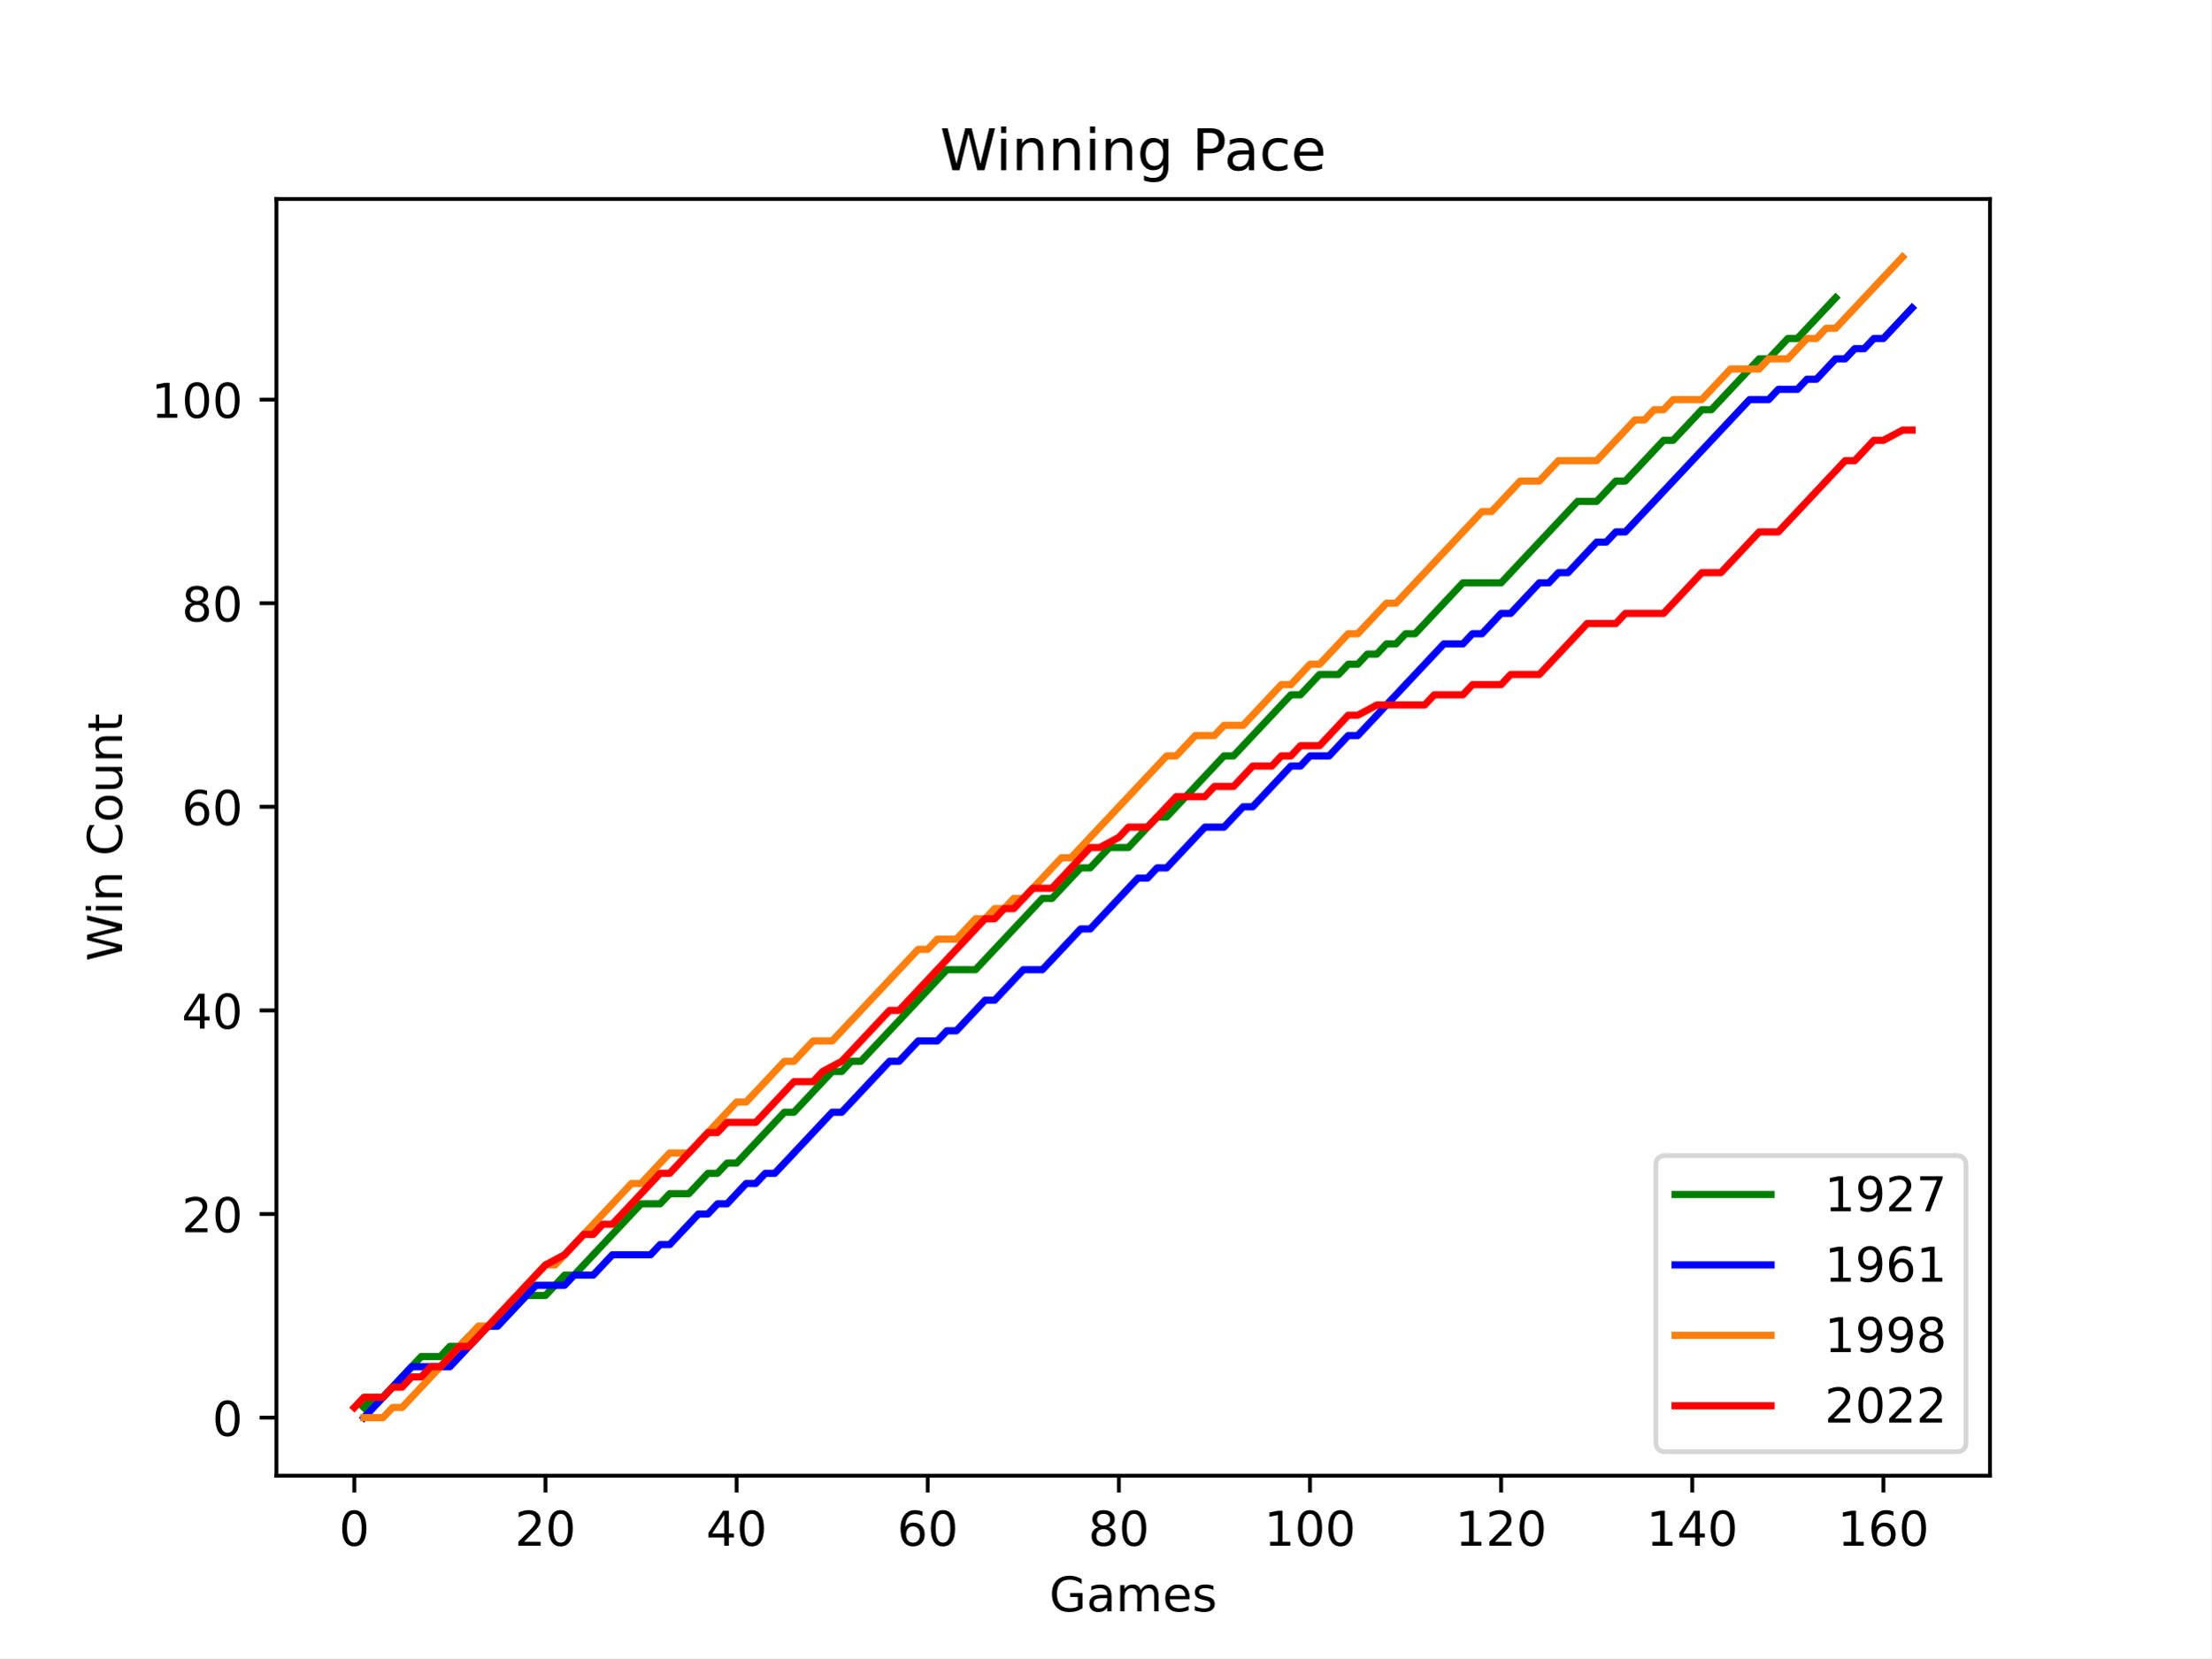
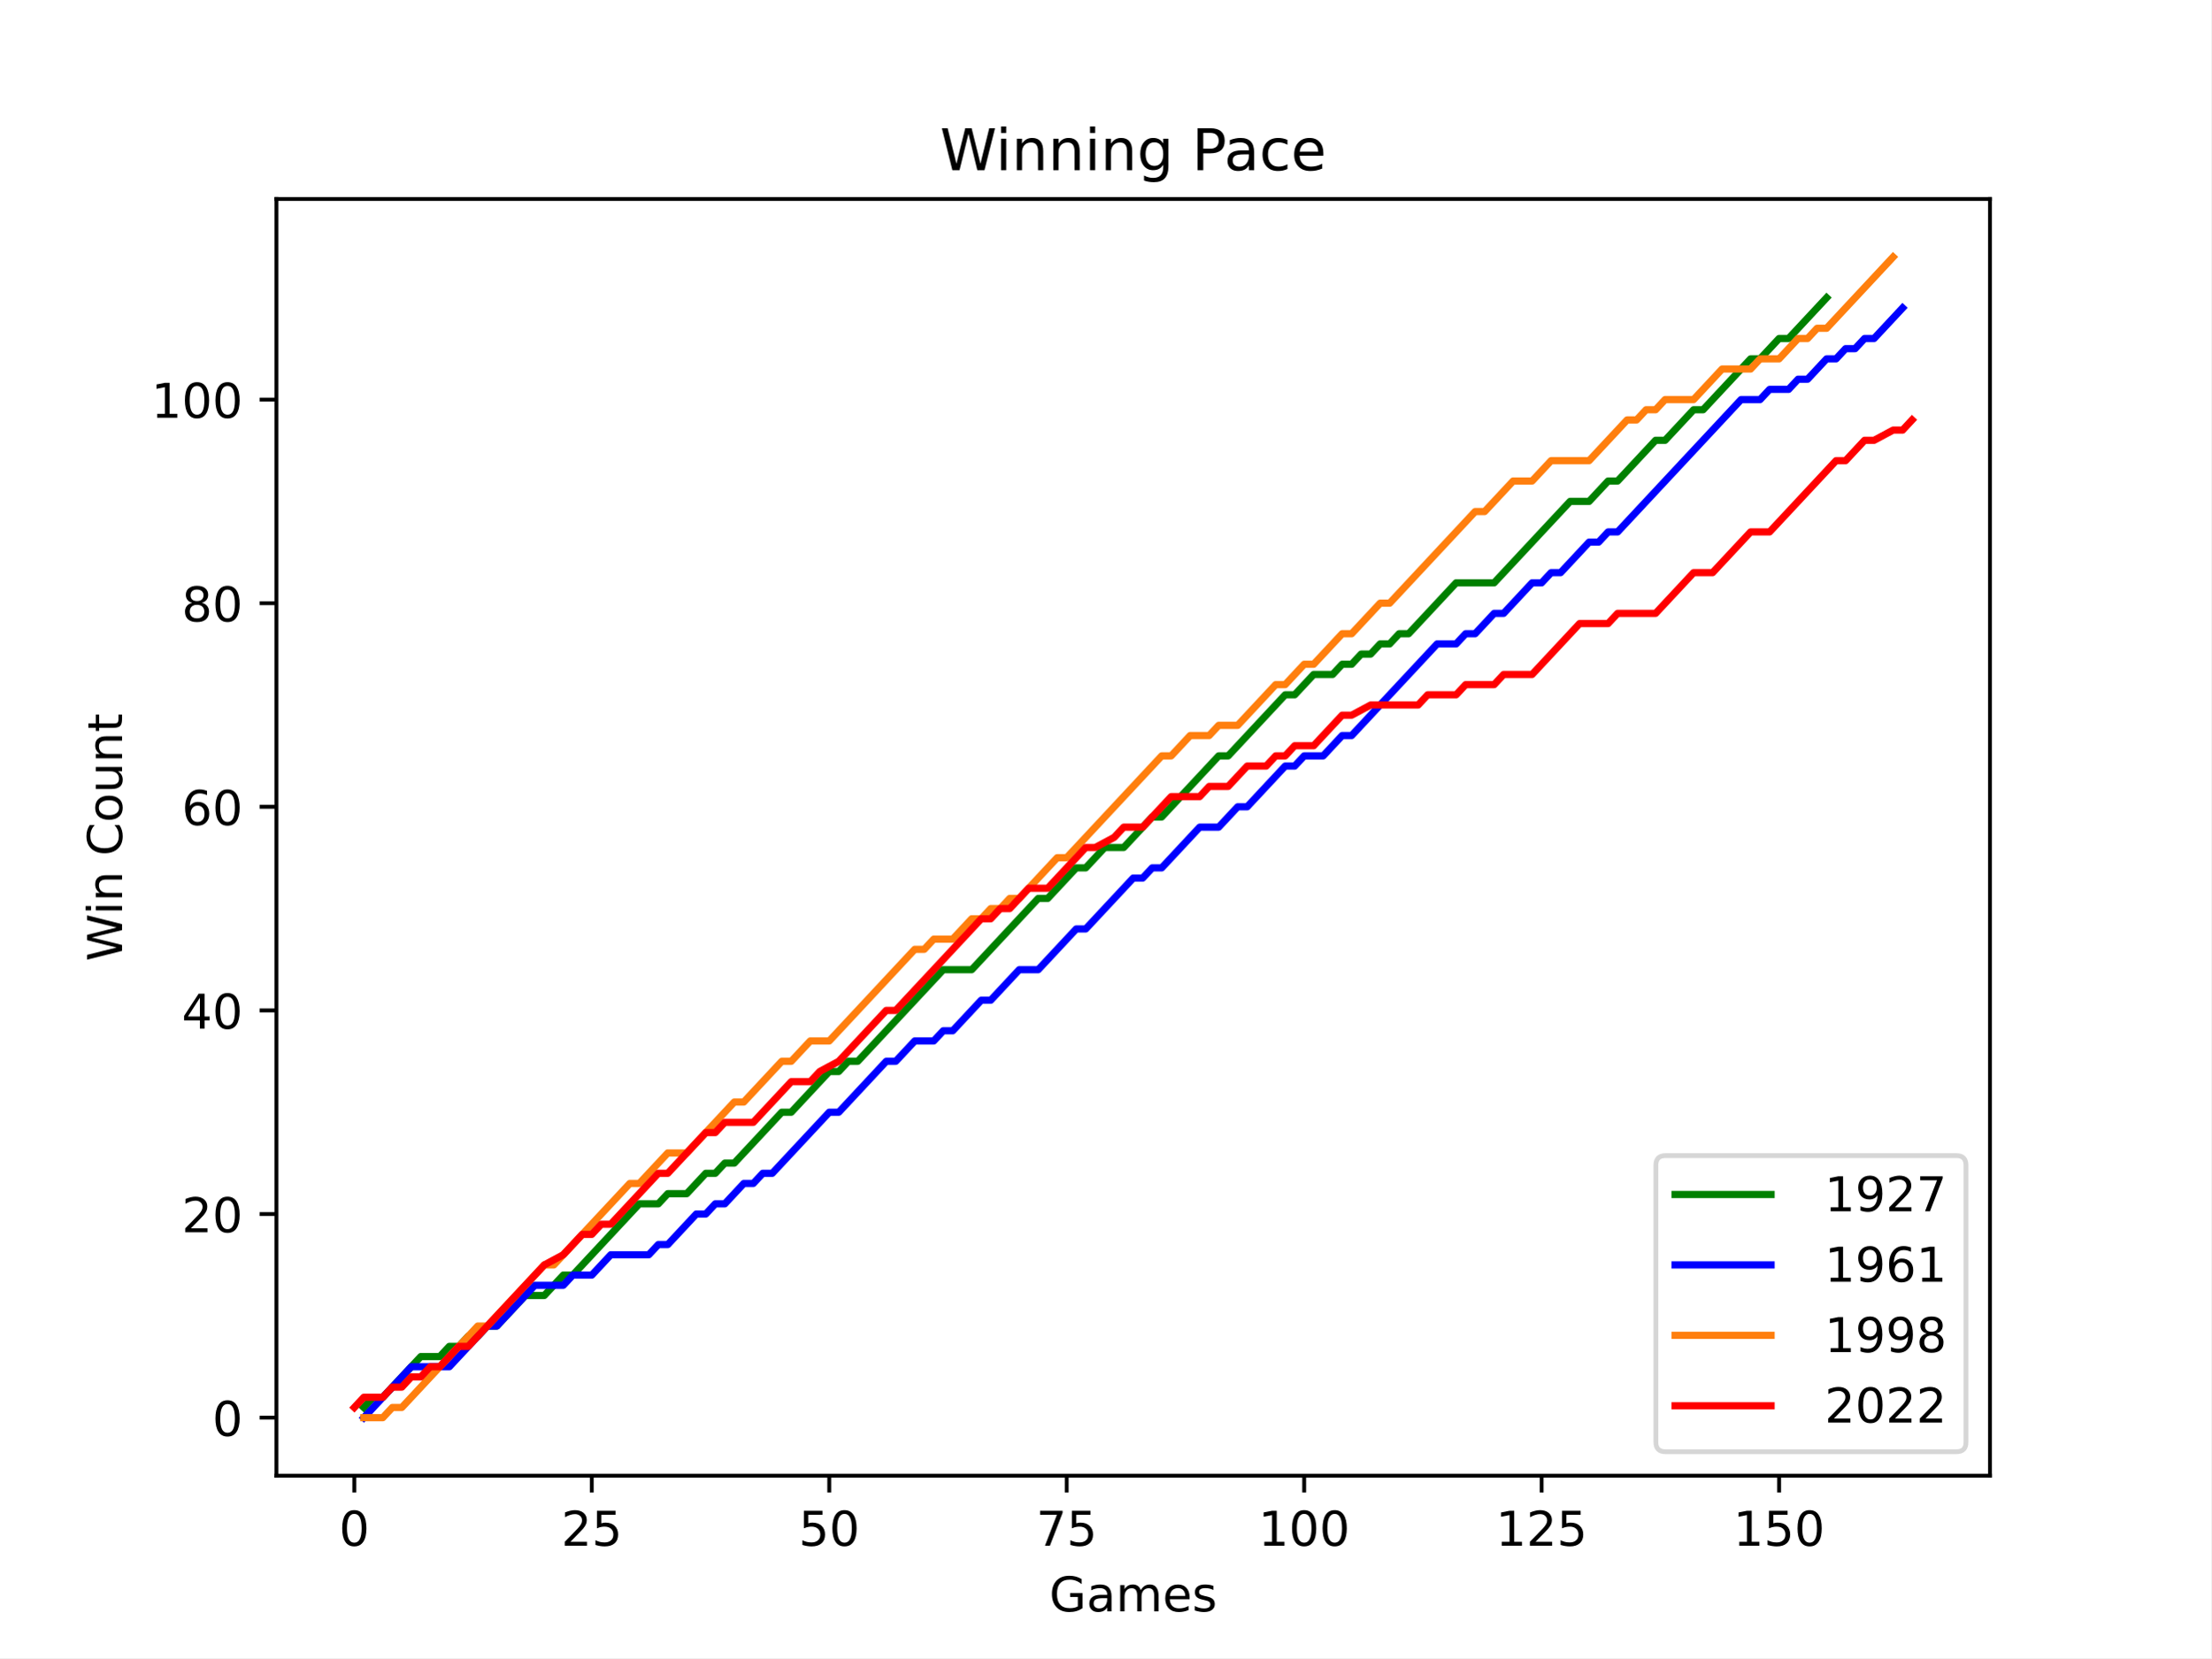
<svg xmlns="http://www.w3.org/2000/svg" xmlns:xlink="http://www.w3.org/1999/xlink" width="460.8pt" height="345.6pt" viewBox="0 0 460.8 345.6" version="1.1">
  <defs>
    <style type="text/css">*{stroke-linejoin: round; stroke-linecap: butt}</style>
  </defs>
  <g id="figure_1">
    <g id="patch_1">
      <path d="M 0 345.6  L 460.8 345.6  L 460.8 0  L 0 0  z " style="fill: #ffffff" />
    </g>
    <g id="axes_1">
      <g id="patch_2">
        <path d="M 57.6 307.584  L 414.72 307.584  L 414.72 41.472  L 57.6 41.472  z " style="fill: #ffffff" />
      </g>
      <g id="matplotlib.axis_1">
        <g id="xtick_1">
          <g id="line2d_1">
            <defs>
-               <path id="m180fb317bf" d="M 0 0  L 0 3.5  " style="stroke: #000000; stroke-width: 0.8" />
-             </defs>
-             <g>
-               <use xlink:href="#m180fb317bf" x="73.833" y="307.584" style="stroke: #000000; stroke-width: 0.8" />
+               <path id="m0779dd16ef" d="M 0 0  L 0 3.5  " style="stroke: #000000; stroke-width: 0.8" />
+             </defs>
+             <g>
+               <use xlink:href="#m0779dd16ef" x="73.833" y="307.584" style="stroke: #000000; stroke-width: 0.8" />
            </g>
          </g>
          <g id="text_1">
            <g transform="translate(70.65148 322.1824) scale(0.1 -0.1)">
              <defs>
                <path id="DejaVuSans-30" d="M 2034 4250  Q 1547 4250 1301 3770  Q 1056 3291 1056 2328  Q 1056 1369 1301 889  Q 1547 409 2034 409  Q 2525 409 2770 889  Q 3016 1369 3016 2328  Q 3016 3291 2770 3770  Q 2525 4250 2034 4250  z M 2034 4750  Q 2819 4750 3233 4129  Q 3647 3509 3647 2328  Q 3647 1150 3233 529  Q 2819 -91 2034 -91  Q 1250 -91 836 529  Q 422 1150 422 2328  Q 422 3509 836 4129  Q 1250 4750 2034 4750  z " transform="scale(0.015625)" />
              </defs>
              <use xlink:href="#DejaVuSans-30" />
            </g>
          </g>
        </g>
        <g id="xtick_2">
          <g id="line2d_2">
            <g>
-               <use xlink:href="#m180fb317bf" x="113.668" y="307.584" style="stroke: #000000; stroke-width: 0.8" />
+               <use xlink:href="#m0779dd16ef" x="123.323" y="307.584" style="stroke: #000000; stroke-width: 0.8" />
            </g>
          </g>
          <g id="text_2">
-             <g transform="translate(107.3051 322.1824) scale(0.1 -0.1)">
+             <g transform="translate(116.9602 322.1824) scale(0.1 -0.1)">
              <defs>
                <path id="DejaVuSans-32" d="M 1228 531  L 3431 531  L 3431 0  L 469 0  L 469 531  Q 828 903 1448 1529  Q 2069 2156 2228 2338  Q 2531 2678 2651 2914  Q 2772 3150 2772 3378  Q 2772 3750 2511 3984  Q 2250 4219 1831 4219  Q 1534 4219 1204 4116  Q 875 4013 500 3803  L 500 4441  Q 881 4594 1212 4672  Q 1544 4750 1819 4750  Q 2544 4750 2975 4387  Q 3406 4025 3406 3419  Q 3406 3131 3298 2873  Q 3191 2616 2906 2266  Q 2828 2175 2409 1742  Q 1991 1309 1228 531  z " transform="scale(0.015625)" />
+                 <path id="DejaVuSans-35" d="M 691 4666  L 3169 4666  L 3169 4134  L 1269 4134  L 1269 2991  Q 1406 3038 1543 3061  Q 1681 3084 1819 3084  Q 2600 3084 3056 2656  Q 3513 2228 3513 1497  Q 3513 744 3044 326  Q 2575 -91 1722 -91  Q 1428 -91 1123 -41  Q 819 9 494 109  L 494 744  Q 775 591 1075 516  Q 1375 441 1709 441  Q 2250 441 2565 725  Q 2881 1009 2881 1497  Q 2881 1984 2565 2268  Q 2250 2553 1709 2553  Q 1456 2553 1204 2497  Q 953 2441 691 2322  L 691 4666  z " transform="scale(0.015625)" />
              </defs>
              <use xlink:href="#DejaVuSans-32" />
-               <use xlink:href="#DejaVuSans-30" x="63.623" />
+               <use xlink:href="#DejaVuSans-35" x="63.623" />
            </g>
          </g>
        </g>
        <g id="xtick_3">
          <g id="line2d_3">
            <g>
-               <use xlink:href="#m180fb317bf" x="153.503" y="307.584" style="stroke: #000000; stroke-width: 0.8" />
+               <use xlink:href="#m0779dd16ef" x="172.813" y="307.584" style="stroke: #000000; stroke-width: 0.8" />
            </g>
          </g>
          <g id="text_3">
-             <g transform="translate(147.1401 322.1824) scale(0.1 -0.1)">
-               <defs>
-                 <path id="DejaVuSans-34" d="M 2419 4116  L 825 1625  L 2419 1625  L 2419 4116  z M 2253 4666  L 3047 4666  L 3047 1625  L 3713 1625  L 3713 1100  L 3047 1100  L 3047 0  L 2419 0  L 2419 1100  L 313 1100  L 313 1709  L 2253 4666  z " transform="scale(0.015625)" />
-               </defs>
-               <use xlink:href="#DejaVuSans-34" />
+             <g transform="translate(166.4503 322.1824) scale(0.1 -0.1)">
+               <use xlink:href="#DejaVuSans-35" />
              <use xlink:href="#DejaVuSans-30" x="63.623" />
            </g>
          </g>
        </g>
        <g id="xtick_4">
          <g id="line2d_4">
            <g>
-               <use xlink:href="#m180fb317bf" x="193.337" y="307.584" style="stroke: #000000; stroke-width: 0.8" />
+               <use xlink:href="#m0779dd16ef" x="222.303" y="307.584" style="stroke: #000000; stroke-width: 0.8" />
            </g>
          </g>
          <g id="text_4">
-             <g transform="translate(186.975 322.1824) scale(0.1 -0.1)">
-               <defs>
-                 <path id="DejaVuSans-36" d="M 2113 2584  Q 1688 2584 1439 2293  Q 1191 2003 1191 1497  Q 1191 994 1439 701  Q 1688 409 2113 409  Q 2538 409 2786 701  Q 3034 994 3034 1497  Q 3034 2003 2786 2293  Q 2538 2584 2113 2584  z M 3366 4563  L 3366 3988  Q 3128 4100 2886 4159  Q 2644 4219 2406 4219  Q 1781 4219 1451 3797  Q 1122 3375 1075 2522  Q 1259 2794 1537 2939  Q 1816 3084 2150 3084  Q 2853 3084 3261 2657  Q 3669 2231 3669 1497  Q 3669 778 3244 343  Q 2819 -91 2113 -91  Q 1303 -91 875 529  Q 447 1150 447 2328  Q 447 3434 972 4092  Q 1497 4750 2381 4750  Q 2619 4750 2861 4703  Q 3103 4656 3366 4563  z " transform="scale(0.015625)" />
-               </defs>
-               <use xlink:href="#DejaVuSans-36" />
-               <use xlink:href="#DejaVuSans-30" x="63.623" />
+             <g transform="translate(215.9403 322.1824) scale(0.1 -0.1)">
+               <defs>
+                 <path id="DejaVuSans-37" d="M 525 4666  L 3525 4666  L 3525 4397  L 1831 0  L 1172 0  L 2766 4134  L 525 4134  L 525 4666  z " transform="scale(0.015625)" />
+               </defs>
+               <use xlink:href="#DejaVuSans-37" />
+               <use xlink:href="#DejaVuSans-35" x="63.623" />
            </g>
          </g>
        </g>
        <g id="xtick_5">
          <g id="line2d_5">
            <g>
-               <use xlink:href="#m180fb317bf" x="233.172" y="307.584" style="stroke: #000000; stroke-width: 0.8" />
+               <use xlink:href="#m0779dd16ef" x="271.793" y="307.584" style="stroke: #000000; stroke-width: 0.8" />
            </g>
          </g>
          <g id="text_5">
-             <g transform="translate(226.8099 322.1824) scale(0.1 -0.1)">
-               <defs>
-                 <path id="DejaVuSans-38" d="M 2034 2216  Q 1584 2216 1326 1975  Q 1069 1734 1069 1313  Q 1069 891 1326 650  Q 1584 409 2034 409  Q 2484 409 2743 651  Q 3003 894 3003 1313  Q 3003 1734 2745 1975  Q 2488 2216 2034 2216  z M 1403 2484  Q 997 2584 770 2862  Q 544 3141 544 3541  Q 544 4100 942 4425  Q 1341 4750 2034 4750  Q 2731 4750 3128 4425  Q 3525 4100 3525 3541  Q 3525 3141 3298 2862  Q 3072 2584 2669 2484  Q 3125 2378 3379 2068  Q 3634 1759 3634 1313  Q 3634 634 3220 271  Q 2806 -91 2034 -91  Q 1263 -91 848 271  Q 434 634 434 1313  Q 434 1759 690 2068  Q 947 2378 1403 2484  z M 1172 3481  Q 1172 3119 1398 2916  Q 1625 2713 2034 2713  Q 2441 2713 2670 2916  Q 2900 3119 2900 3481  Q 2900 3844 2670 4047  Q 2441 4250 2034 4250  Q 1625 4250 1398 4047  Q 1172 3844 1172 3481  z " transform="scale(0.015625)" />
-               </defs>
-               <use xlink:href="#DejaVuSans-38" />
-               <use xlink:href="#DejaVuSans-30" x="63.623" />
+             <g transform="translate(262.2491 322.1824) scale(0.1 -0.1)">
+               <defs>
+                 <path id="DejaVuSans-31" d="M 794 531  L 1825 531  L 1825 4091  L 703 3866  L 703 4441  L 1819 4666  L 2450 4666  L 2450 531  L 3481 531  L 3481 0  L 794 0  L 794 531  z " transform="scale(0.015625)" />
+               </defs>
+               <use xlink:href="#DejaVuSans-31" />
+               <use xlink:href="#DejaVuSans-30" x="63.623" />
+               <use xlink:href="#DejaVuSans-30" x="127.246" />
            </g>
          </g>
        </g>
        <g id="xtick_6">
          <g id="line2d_6">
            <g>
-               <use xlink:href="#m180fb317bf" x="273.007" y="307.584" style="stroke: #000000; stroke-width: 0.8" />
+               <use xlink:href="#m0779dd16ef" x="321.283" y="307.584" style="stroke: #000000; stroke-width: 0.8" />
            </g>
          </g>
          <g id="text_6">
-             <g transform="translate(263.4635 322.1824) scale(0.1 -0.1)">
-               <defs>
-                 <path id="DejaVuSans-31" d="M 794 531  L 1825 531  L 1825 4091  L 703 3866  L 703 4441  L 1819 4666  L 2450 4666  L 2450 531  L 3481 531  L 3481 0  L 794 0  L 794 531  z " transform="scale(0.015625)" />
-               </defs>
+             <g transform="translate(311.7391 322.1824) scale(0.1 -0.1)">
              <use xlink:href="#DejaVuSans-31" />
-               <use xlink:href="#DejaVuSans-30" x="63.623" />
-               <use xlink:href="#DejaVuSans-30" x="127.246" />
+               <use xlink:href="#DejaVuSans-32" x="63.623" />
+               <use xlink:href="#DejaVuSans-35" x="127.246" />
            </g>
          </g>
        </g>
        <g id="xtick_7">
          <g id="line2d_7">
            <g>
-               <use xlink:href="#m180fb317bf" x="312.842" y="307.584" style="stroke: #000000; stroke-width: 0.8" />
+               <use xlink:href="#m0779dd16ef" x="370.773" y="307.584" style="stroke: #000000; stroke-width: 0.8" />
            </g>
          </g>
          <g id="text_7">
-             <g transform="translate(303.2985 322.1824) scale(0.1 -0.1)">
+             <g transform="translate(361.2291 322.1824) scale(0.1 -0.1)">
              <use xlink:href="#DejaVuSans-31" />
-               <use xlink:href="#DejaVuSans-32" x="63.623" />
+               <use xlink:href="#DejaVuSans-35" x="63.623" />
              <use xlink:href="#DejaVuSans-30" x="127.246" />
            </g>
          </g>
        </g>
-         <g id="xtick_8">
-           <g id="line2d_8">
-             <g>
-               <use xlink:href="#m180fb317bf" x="352.677" y="307.584" style="stroke: #000000; stroke-width: 0.8" />
-             </g>
-           </g>
-           <g id="text_8">
-             <g transform="translate(343.1334 322.1824) scale(0.1 -0.1)">
-               <use xlink:href="#DejaVuSans-31" />
-               <use xlink:href="#DejaVuSans-34" x="63.623" />
-               <use xlink:href="#DejaVuSans-30" x="127.246" />
-             </g>
-           </g>
-         </g>
-         <g id="xtick_9">
-           <g id="line2d_9">
-             <g>
-               <use xlink:href="#m180fb317bf" x="392.512" y="307.584" style="stroke: #000000; stroke-width: 0.8" />
-             </g>
-           </g>
-           <g id="text_9">
-             <g transform="translate(382.9683 322.1824) scale(0.1 -0.1)">
-               <use xlink:href="#DejaVuSans-31" />
-               <use xlink:href="#DejaVuSans-36" x="63.623" />
-               <use xlink:href="#DejaVuSans-30" x="127.246" />
-             </g>
-           </g>
-         </g>
-         <g id="text_10">
+         <g id="text_8">
          <g transform="translate(218.6702 335.8606) scale(0.1 -0.1)">
            <defs>
              <path id="DejaVuSans-47" d="M 3809 666  L 3809 1919  L 2778 1919  L 2778 2438  L 4434 2438  L 4434 434  Q 4069 175 3628 42  Q 3188 -91 2688 -91  Q 1594 -91 976 548  Q 359 1188 359 2328  Q 359 3472 976 4111  Q 1594 4750 2688 4750  Q 3144 4750 3555 4637  Q 3966 4525 4313 4306  L 4313 3634  Q 3963 3931 3569 4081  Q 3175 4231 2741 4231  Q 1884 4231 1454 3753  Q 1025 3275 1025 2328  Q 1025 1384 1454 906  Q 1884 428 2741 428  Q 3075 428 3337 486  Q 3600 544 3809 666  z " transform="scale(0.015625)" />
              <path id="DejaVuSans-61" d="M 2194 1759  Q 1497 1759 1228 1600  Q 959 1441 959 1056  Q 959 750 1161 570  Q 1363 391 1709 391  Q 2188 391 2477 730  Q 2766 1069 2766 1631  L 2766 1759  L 2194 1759  z M 3341 1997  L 3341 0  L 2766 0  L 2766 531  Q 2569 213 2275 61  Q 1981 -91 1556 -91  Q 1019 -91 701 211  Q 384 513 384 1019  Q 384 1609 779 1909  Q 1175 2209 1959 2209  L 2766 2209  L 2766 2266  Q 2766 2663 2505 2880  Q 2244 3097 1772 3097  Q 1472 3097 1187 3025  Q 903 2953 641 2809  L 641 3341  Q 956 3463 1253 3523  Q 1550 3584 1831 3584  Q 2591 3584 2966 3190  Q 3341 2797 3341 1997  z " transform="scale(0.015625)" />
              <path id="DejaVuSans-6d" d="M 3328 2828  Q 3544 3216 3844 3400  Q 4144 3584 4550 3584  Q 5097 3584 5394 3201  Q 5691 2819 5691 2113  L 5691 0  L 5113 0  L 5113 2094  Q 5113 2597 4934 2840  Q 4756 3084 4391 3084  Q 3944 3084 3684 2787  Q 3425 2491 3425 1978  L 3425 0  L 2847 0  L 2847 2094  Q 2847 2600 2669 2842  Q 2491 3084 2119 3084  Q 1678 3084 1418 2786  Q 1159 2488 1159 1978  L 1159 0  L 581 0  L 581 3500  L 1159 3500  L 1159 2956  Q 1356 3278 1631 3431  Q 1906 3584 2284 3584  Q 2666 3584 2933 3390  Q 3200 3197 3328 2828  z " transform="scale(0.015625)" />
              <path id="DejaVuSans-65" d="M 3597 1894  L 3597 1613  L 953 1613  Q 991 1019 1311 708  Q 1631 397 2203 397  Q 2534 397 2845 478  Q 3156 559 3463 722  L 3463 178  Q 3153 47 2828 -22  Q 2503 -91 2169 -91  Q 1331 -91 842 396  Q 353 884 353 1716  Q 353 2575 817 3079  Q 1281 3584 2069 3584  Q 2775 3584 3186 3129  Q 3597 2675 3597 1894  z M 3022 2063  Q 3016 2534 2758 2815  Q 2500 3097 2075 3097  Q 1594 3097 1305 2825  Q 1016 2553 972 2059  L 3022 2063  z " transform="scale(0.015625)" />
              <path id="DejaVuSans-73" d="M 2834 3397  L 2834 2853  Q 2591 2978 2328 3040  Q 2066 3103 1784 3103  Q 1356 3103 1142 2972  Q 928 2841 928 2578  Q 928 2378 1081 2264  Q 1234 2150 1697 2047  L 1894 2003  Q 2506 1872 2764 1633  Q 3022 1394 3022 966  Q 3022 478 2636 193  Q 2250 -91 1575 -91  Q 1294 -91 989 -36  Q 684 19 347 128  L 347 722  Q 666 556 975 473  Q 1284 391 1588 391  Q 1994 391 2212 530  Q 2431 669 2431 922  Q 2431 1156 2273 1281  Q 2116 1406 1581 1522  L 1381 1569  Q 847 1681 609 1914  Q 372 2147 372 2553  Q 372 3047 722 3315  Q 1072 3584 1716 3584  Q 2034 3584 2315 3537  Q 2597 3491 2834 3397  z " transform="scale(0.015625)" />
            </defs>
            <use xlink:href="#DejaVuSans-47" />
            <use xlink:href="#DejaVuSans-61" x="77.49" />
            <use xlink:href="#DejaVuSans-6d" x="138.77" />
            <use xlink:href="#DejaVuSans-65" x="236.182" />
            <use xlink:href="#DejaVuSans-73" x="297.705" />
          </g>
        </g>
      </g>
      <g id="matplotlib.axis_2">
        <g id="ytick_1">
-           <g id="line2d_10">
-             <defs>
-               <path id="md5428d5f3b" d="M 0 0  L -3.5 0  " style="stroke: #000000; stroke-width: 0.8" />
-             </defs>
-             <g>
-               <use xlink:href="#md5428d5f3b" x="57.6" y="295.488" style="stroke: #000000; stroke-width: 0.8" />
-             </g>
-           </g>
-           <g id="text_11">
+           <g id="line2d_8">
+             <defs>
+               <path id="md609ccc7e4" d="M 0 0  L -3.5 0  " style="stroke: #000000; stroke-width: 0.8" />
+             </defs>
+             <g>
+               <use xlink:href="#md609ccc7e4" x="57.6" y="295.488" style="stroke: #000000; stroke-width: 0.8" />
+             </g>
+           </g>
+           <g id="text_9">
            <g transform="translate(44.2375 299.2872) scale(0.1 -0.1)">
              <use xlink:href="#DejaVuSans-30" />
            </g>
          </g>
        </g>
        <g id="ytick_2">
-           <g id="line2d_11">
-             <g>
-               <use xlink:href="#md5428d5f3b" x="57.6" y="253.046" style="stroke: #000000; stroke-width: 0.8" />
-             </g>
-           </g>
-           <g id="text_12">
+           <g id="line2d_9">
+             <g>
+               <use xlink:href="#md609ccc7e4" x="57.6" y="253.046" style="stroke: #000000; stroke-width: 0.8" />
+             </g>
+           </g>
+           <g id="text_10">
            <g transform="translate(37.875 256.8451) scale(0.1 -0.1)">
              <use xlink:href="#DejaVuSans-32" />
              <use xlink:href="#DejaVuSans-30" x="63.623" />
            </g>
          </g>
        </g>
        <g id="ytick_3">
+           <g id="line2d_10">
+             <g>
+               <use xlink:href="#md609ccc7e4" x="57.6" y="210.604" style="stroke: #000000; stroke-width: 0.8" />
+             </g>
+           </g>
+           <g id="text_11">
+             <g transform="translate(37.875 214.403) scale(0.1 -0.1)">
+               <defs>
+                 <path id="DejaVuSans-34" d="M 2419 4116  L 825 1625  L 2419 1625  L 2419 4116  z M 2253 4666  L 3047 4666  L 3047 1625  L 3713 1625  L 3713 1100  L 3047 1100  L 3047 0  L 2419 0  L 2419 1100  L 313 1100  L 313 1709  L 2253 4666  z " transform="scale(0.015625)" />
+               </defs>
+               <use xlink:href="#DejaVuSans-34" />
+               <use xlink:href="#DejaVuSans-30" x="63.623" />
+             </g>
+           </g>
+         </g>
+         <g id="ytick_4">
+           <g id="line2d_11">
+             <g>
+               <use xlink:href="#md609ccc7e4" x="57.6" y="168.162" style="stroke: #000000; stroke-width: 0.8" />
+             </g>
+           </g>
+           <g id="text_12">
+             <g transform="translate(37.875 171.9609) scale(0.1 -0.1)">
+               <defs>
+                 <path id="DejaVuSans-36" d="M 2113 2584  Q 1688 2584 1439 2293  Q 1191 2003 1191 1497  Q 1191 994 1439 701  Q 1688 409 2113 409  Q 2538 409 2786 701  Q 3034 994 3034 1497  Q 3034 2003 2786 2293  Q 2538 2584 2113 2584  z M 3366 4563  L 3366 3988  Q 3128 4100 2886 4159  Q 2644 4219 2406 4219  Q 1781 4219 1451 3797  Q 1122 3375 1075 2522  Q 1259 2794 1537 2939  Q 1816 3084 2150 3084  Q 2853 3084 3261 2657  Q 3669 2231 3669 1497  Q 3669 778 3244 343  Q 2819 -91 2113 -91  Q 1303 -91 875 529  Q 447 1150 447 2328  Q 447 3434 972 4092  Q 1497 4750 2381 4750  Q 2619 4750 2861 4703  Q 3103 4656 3366 4563  z " transform="scale(0.015625)" />
+               </defs>
+               <use xlink:href="#DejaVuSans-36" />
+               <use xlink:href="#DejaVuSans-30" x="63.623" />
+             </g>
+           </g>
+         </g>
+         <g id="ytick_5">
          <g id="line2d_12">
            <g>
-               <use xlink:href="#md5428d5f3b" x="57.6" y="210.604" style="stroke: #000000; stroke-width: 0.8" />
+               <use xlink:href="#md609ccc7e4" x="57.6" y="125.72" style="stroke: #000000; stroke-width: 0.8" />
            </g>
          </g>
          <g id="text_13">
-             <g transform="translate(37.875 214.403) scale(0.1 -0.1)">
-               <use xlink:href="#DejaVuSans-34" />
-               <use xlink:href="#DejaVuSans-30" x="63.623" />
-             </g>
-           </g>
-         </g>
-         <g id="ytick_4">
+             <g transform="translate(37.875 129.5188) scale(0.1 -0.1)">
+               <defs>
+                 <path id="DejaVuSans-38" d="M 2034 2216  Q 1584 2216 1326 1975  Q 1069 1734 1069 1313  Q 1069 891 1326 650  Q 1584 409 2034 409  Q 2484 409 2743 651  Q 3003 894 3003 1313  Q 3003 1734 2745 1975  Q 2488 2216 2034 2216  z M 1403 2484  Q 997 2584 770 2862  Q 544 3141 544 3541  Q 544 4100 942 4425  Q 1341 4750 2034 4750  Q 2731 4750 3128 4425  Q 3525 4100 3525 3541  Q 3525 3141 3298 2862  Q 3072 2584 2669 2484  Q 3125 2378 3379 2068  Q 3634 1759 3634 1313  Q 3634 634 3220 271  Q 2806 -91 2034 -91  Q 1263 -91 848 271  Q 434 634 434 1313  Q 434 1759 690 2068  Q 947 2378 1403 2484  z M 1172 3481  Q 1172 3119 1398 2916  Q 1625 2713 2034 2713  Q 2441 2713 2670 2916  Q 2900 3119 2900 3481  Q 2900 3844 2670 4047  Q 2441 4250 2034 4250  Q 1625 4250 1398 4047  Q 1172 3844 1172 3481  z " transform="scale(0.015625)" />
+               </defs>
+               <use xlink:href="#DejaVuSans-38" />
+               <use xlink:href="#DejaVuSans-30" x="63.623" />
+             </g>
+           </g>
+         </g>
+         <g id="ytick_6">
          <g id="line2d_13">
            <g>
-               <use xlink:href="#md5428d5f3b" x="57.6" y="168.162" style="stroke: #000000; stroke-width: 0.8" />
+               <use xlink:href="#md609ccc7e4" x="57.6" y="83.277" style="stroke: #000000; stroke-width: 0.8" />
            </g>
          </g>
          <g id="text_14">
-             <g transform="translate(37.875 171.9609) scale(0.1 -0.1)">
-               <use xlink:href="#DejaVuSans-36" />
-               <use xlink:href="#DejaVuSans-30" x="63.623" />
-             </g>
-           </g>
-         </g>
-         <g id="ytick_5">
-           <g id="line2d_14">
-             <g>
-               <use xlink:href="#md5428d5f3b" x="57.6" y="125.72" style="stroke: #000000; stroke-width: 0.8" />
-             </g>
-           </g>
-           <g id="text_15">
-             <g transform="translate(37.875 129.5188) scale(0.1 -0.1)">
-               <use xlink:href="#DejaVuSans-38" />
-               <use xlink:href="#DejaVuSans-30" x="63.623" />
-             </g>
-           </g>
-         </g>
-         <g id="ytick_6">
-           <g id="line2d_15">
-             <g>
-               <use xlink:href="#md5428d5f3b" x="57.6" y="83.277" style="stroke: #000000; stroke-width: 0.8" />
-             </g>
-           </g>
-           <g id="text_16">
            <g transform="translate(31.5125 87.07669) scale(0.1 -0.1)">
              <use xlink:href="#DejaVuSans-31" />
              <use xlink:href="#DejaVuSans-30" x="63.623" />
              <use xlink:href="#DejaVuSans-30" x="127.246" />
            </g>
          </g>
        </g>
-         <g id="text_17">
+         <g id="text_15">
          <g transform="translate(25.43281 200.3546) rotate(-90) scale(0.1 -0.1)">
            <defs>
              <path id="DejaVuSans-57" d="M 213 4666  L 850 4666  L 1831 722  L 2809 4666  L 3519 4666  L 4500 722  L 5478 4666  L 6119 4666  L 4947 0  L 4153 0  L 3169 4050  L 2175 0  L 1381 0  L 213 4666  z " transform="scale(0.015625)" />
              <path id="DejaVuSans-69" d="M 603 3500  L 1178 3500  L 1178 0  L 603 0  L 603 3500  z M 603 4863  L 1178 4863  L 1178 4134  L 603 4134  L 603 4863  z " transform="scale(0.015625)" />
              <path id="DejaVuSans-6e" d="M 3513 2113  L 3513 0  L 2938 0  L 2938 2094  Q 2938 2591 2744 2837  Q 2550 3084 2163 3084  Q 1697 3084 1428 2787  Q 1159 2491 1159 1978  L 1159 0  L 581 0  L 581 3500  L 1159 3500  L 1159 2956  Q 1366 3272 1645 3428  Q 1925 3584 2291 3584  Q 2894 3584 3203 3211  Q 3513 2838 3513 2113  z " transform="scale(0.015625)" />
              <path id="DejaVuSans-20" transform="scale(0.015625)" />
              <path id="DejaVuSans-43" d="M 4122 4306  L 4122 3641  Q 3803 3938 3442 4084  Q 3081 4231 2675 4231  Q 1875 4231 1450 3742  Q 1025 3253 1025 2328  Q 1025 1406 1450 917  Q 1875 428 2675 428  Q 3081 428 3442 575  Q 3803 722 4122 1019  L 4122 359  Q 3791 134 3420 21  Q 3050 -91 2638 -91  Q 1578 -91 968 557  Q 359 1206 359 2328  Q 359 3453 968 4101  Q 1578 4750 2638 4750  Q 3056 4750 3426 4639  Q 3797 4528 4122 4306  z " transform="scale(0.015625)" />
              <path id="DejaVuSans-6f" d="M 1959 3097  Q 1497 3097 1228 2736  Q 959 2375 959 1747  Q 959 1119 1226 758  Q 1494 397 1959 397  Q 2419 397 2687 759  Q 2956 1122 2956 1747  Q 2956 2369 2687 2733  Q 2419 3097 1959 3097  z M 1959 3584  Q 2709 3584 3137 3096  Q 3566 2609 3566 1747  Q 3566 888 3137 398  Q 2709 -91 1959 -91  Q 1206 -91 779 398  Q 353 888 353 1747  Q 353 2609 779 3096  Q 1206 3584 1959 3584  z " transform="scale(0.015625)" />
              <path id="DejaVuSans-75" d="M 544 1381  L 544 3500  L 1119 3500  L 1119 1403  Q 1119 906 1312 657  Q 1506 409 1894 409  Q 2359 409 2629 706  Q 2900 1003 2900 1516  L 2900 3500  L 3475 3500  L 3475 0  L 2900 0  L 2900 538  Q 2691 219 2414 64  Q 2138 -91 1772 -91  Q 1169 -91 856 284  Q 544 659 544 1381  z M 1991 3584  L 1991 3584  z " transform="scale(0.015625)" />
              <path id="DejaVuSans-74" d="M 1172 4494  L 1172 3500  L 2356 3500  L 2356 3053  L 1172 3053  L 1172 1153  Q 1172 725 1289 603  Q 1406 481 1766 481  L 2356 481  L 2356 0  L 1766 0  Q 1100 0 847 248  Q 594 497 594 1153  L 594 3053  L 172 3053  L 172 3500  L 594 3500  L 594 4494  L 1172 4494  z " transform="scale(0.015625)" />
            </defs>
            <use xlink:href="#DejaVuSans-57" />
            <use xlink:href="#DejaVuSans-69" x="96.627" />
            <use xlink:href="#DejaVuSans-6e" x="124.41" />
            <use xlink:href="#DejaVuSans-20" x="187.789" />
            <use xlink:href="#DejaVuSans-43" x="219.576" />
            <use xlink:href="#DejaVuSans-6f" x="289.4" />
            <use xlink:href="#DejaVuSans-75" x="350.582" />
            <use xlink:href="#DejaVuSans-6e" x="413.961" />
            <use xlink:href="#DejaVuSans-74" x="477.34" />
          </g>
        </g>
      </g>
+       <g id="line2d_14">
+         <path d="M 75.812 293.366  L 77.792 291.244  L 79.772 291.244  L 87.69 282.755  L 91.649 282.755  L 93.629 280.633  L 95.608 280.633  L 97.588 278.511  L 99.568 278.511  L 101.547 276.389  L 103.527 276.389  L 109.466 270.023  L 113.425 270.023  L 117.384 265.779  L 119.364 265.779  L 133.221 250.924  L 137.18 250.924  L 139.16 248.802  L 143.119 248.802  L 147.078 244.557  L 149.058 244.557  L 151.037 242.435  L 153.017 242.435  L 162.915 231.825  L 164.894 231.825  L 172.813 223.336  L 174.792 223.336  L 176.772 221.214  L 178.752 221.214  L 196.568 202.115  L 202.507 202.115  L 216.364 187.261  L 218.344 187.261  L 224.282 180.894  L 226.262 180.894  L 230.221 176.65  L 234.18 176.65  L 240.119 170.284  L 242.099 170.284  L 253.976 157.551  L 255.956 157.551  L 267.834 144.819  L 269.813 144.819  L 273.772 140.574  L 277.732 140.574  L 279.711 138.452  L 281.691 138.452  L 283.67 136.33  L 285.65 136.33  L 287.63 134.208  L 289.609 134.208  L 291.589 132.086  L 293.568 132.086  L 303.466 121.475  L 311.385 121.475  L 327.222 104.499  L 331.181 104.499  L 335.14 100.254  L 337.12 100.254  L 345.038 91.766  L 347.018 91.766  L 352.956 85.4  L 354.936 85.4  L 364.834 74.789  L 366.814 74.789  L 370.773 70.545  L 372.752 70.545  L 380.671 62.056  L 380.671 62.056  " clip-path="url(#p6c3f142fbd)" style="fill: none; stroke: #008000; stroke-width: 1.5; stroke-linecap: square" />
+       </g>
+       <g id="line2d_15">
+         <path d="M 75.812 295.488  L 85.71 284.877  L 93.629 284.877  L 101.547 276.389  L 103.527 276.389  L 111.445 267.901  L 117.384 267.901  L 119.364 265.779  L 123.323 265.779  L 127.282 261.534  L 135.2 261.534  L 137.18 259.412  L 139.16 259.412  L 145.098 253.046  L 147.078 253.046  L 149.058 250.924  L 151.037 250.924  L 154.996 246.68  L 156.976 246.68  L 158.956 244.557  L 160.935 244.557  L 172.813 231.825  L 174.792 231.825  L 184.69 221.214  L 186.67 221.214  L 190.629 216.97  L 194.588 216.97  L 196.568 214.848  L 198.548 214.848  L 204.486 208.482  L 206.466 208.482  L 212.405 202.115  L 216.364 202.115  L 224.282 193.627  L 226.262 193.627  L 236.16 183.016  L 238.14 183.016  L 240.119 180.894  L 242.099 180.894  L 250.017 172.406  L 253.976 172.406  L 257.936 168.162  L 259.915 168.162  L 267.834 159.673  L 269.813 159.673  L 271.793 157.551  L 275.752 157.551  L 279.711 153.307  L 281.691 153.307  L 299.507 134.208  L 303.466 134.208  L 305.446 132.086  L 307.426 132.086  L 311.385 127.842  L 313.364 127.842  L 319.303 121.475  L 321.283 121.475  L 323.262 119.353  L 325.242 119.353  L 331.181 112.987  L 333.16 112.987  L 335.14 110.865  L 337.12 110.865  L 362.854 83.277  L 366.814 83.277  L 368.793 81.155  L 372.752 81.155  L 374.732 79.033  L 376.712 79.033  L 380.671 74.789  L 382.65 74.789  L 384.63 72.667  L 386.61 72.667  L 388.589 70.545  L 390.569 70.545  L 396.508 64.179  L 396.508 64.179  " clip-path="url(#p6c3f142fbd)" style="fill: none; stroke: #0000ff; stroke-width: 1.5; stroke-linecap: square" />
+       </g>
      <g id="line2d_16">
-         <path d="M 75.824 293.366  L 77.816 291.244  L 79.808 291.244  L 87.775 282.755  L 91.758 282.755  L 93.75 280.633  L 95.742 280.633  L 97.734 278.511  L 99.725 278.511  L 101.717 276.389  L 103.709 276.389  L 109.684 270.023  L 113.668 270.023  L 117.651 265.779  L 119.643 265.779  L 133.585 250.924  L 137.569 250.924  L 139.56 248.802  L 143.544 248.802  L 147.527 244.557  L 149.519 244.557  L 151.511 242.435  L 153.503 242.435  L 163.461 231.825  L 165.453 231.825  L 173.42 223.336  L 175.412 223.336  L 177.404 221.214  L 179.395 221.214  L 197.321 202.115  L 203.296 202.115  L 217.238 187.261  L 219.23 187.261  L 225.205 180.894  L 227.197 180.894  L 231.181 176.65  L 235.164 176.65  L 241.139 170.284  L 243.131 170.284  L 255.082 157.551  L 257.073 157.551  L 269.024 144.819  L 271.016 144.819  L 274.999 140.574  L 278.983 140.574  L 280.974 138.452  L 282.966 138.452  L 284.958 136.33  L 286.95 136.33  L 288.941 134.208  L 290.933 134.208  L 292.925 132.086  L 294.916 132.086  L 304.875 121.475  L 312.842 121.475  L 328.776 104.499  L 332.76 104.499  L 336.743 100.254  L 338.735 100.254  L 346.702 91.766  L 348.694 91.766  L 354.669 85.4  L 356.661 85.4  L 366.619 74.789  L 368.611 74.789  L 372.595 70.545  L 374.586 70.545  L 382.553 62.056  L 382.553 62.056  " clip-path="url(#p7dd1fb353a)" style="fill: none; stroke: #008000; stroke-width: 1.5; stroke-linecap: square" />
+         <path d="M 75.812 295.488  L 79.772 295.488  L 81.751 293.366  L 83.731 293.366  L 99.568 276.389  L 101.547 276.389  L 113.425 263.656  L 115.404 263.656  L 131.241 246.68  L 133.221 246.68  L 139.16 240.313  L 143.119 240.313  L 153.017 229.703  L 154.996 229.703  L 162.915 221.214  L 164.894 221.214  L 168.854 216.97  L 172.813 216.97  L 190.629 197.871  L 192.609 197.871  L 194.588 195.749  L 198.548 195.749  L 202.507 191.505  L 204.486 191.505  L 206.466 189.383  L 208.446 189.383  L 210.425 187.261  L 212.405 187.261  L 220.323 178.772  L 222.303 178.772  L 242.099 157.551  L 244.078 157.551  L 248.038 153.307  L 251.997 153.307  L 253.976 151.185  L 257.936 151.185  L 265.854 142.696  L 267.834 142.696  L 271.793 138.452  L 273.772 138.452  L 279.711 132.086  L 281.691 132.086  L 287.63 125.72  L 289.609 125.72  L 307.426 106.621  L 309.405 106.621  L 315.344 100.254  L 319.303 100.254  L 323.262 96.01  L 331.181 96.01  L 339.099 87.522  L 341.079 87.522  L 343.058 85.4  L 345.038 85.4  L 347.018 83.277  L 352.956 83.277  L 358.895 76.911  L 364.834 76.911  L 366.814 74.789  L 370.773 74.789  L 374.732 70.545  L 376.712 70.545  L 378.691 68.423  L 380.671 68.423  L 394.528 53.568  L 394.528 53.568  " clip-path="url(#p6c3f142fbd)" style="fill: none; stroke: #ff7f0e; stroke-width: 1.5; stroke-linecap: square" />
      </g>
      <g id="line2d_17">
-         <path d="M 75.824 295.488  L 85.783 284.877  L 93.75 284.877  L 101.717 276.389  L 103.709 276.389  L 111.676 267.901  L 117.651 267.901  L 119.643 265.779  L 123.626 265.779  L 127.61 261.534  L 135.577 261.534  L 137.569 259.412  L 139.56 259.412  L 145.536 253.046  L 147.527 253.046  L 149.519 250.924  L 151.511 250.924  L 155.494 246.68  L 157.486 246.68  L 159.478 244.557  L 161.47 244.557  L 173.42 231.825  L 175.412 231.825  L 185.37 221.214  L 187.362 221.214  L 191.346 216.97  L 195.329 216.97  L 197.321 214.848  L 199.313 214.848  L 205.288 208.482  L 207.28 208.482  L 213.255 202.115  L 217.238 202.115  L 225.205 193.627  L 227.197 193.627  L 237.156 183.016  L 239.148 183.016  L 241.139 180.894  L 243.131 180.894  L 251.098 172.406  L 255.082 172.406  L 259.065 168.162  L 261.057 168.162  L 269.024 159.673  L 271.016 159.673  L 273.007 157.551  L 276.991 157.551  L 280.974 153.307  L 282.966 153.307  L 300.892 134.208  L 304.875 134.208  L 306.867 132.086  L 308.859 132.086  L 312.842 127.842  L 314.834 127.842  L 320.809 121.475  L 322.801 121.475  L 324.793 119.353  L 326.784 119.353  L 332.76 112.987  L 334.751 112.987  L 336.743 110.865  L 338.735 110.865  L 364.628 83.277  L 368.611 83.277  L 370.603 81.155  L 374.586 81.155  L 376.578 79.033  L 378.57 79.033  L 382.553 74.789  L 384.545 74.789  L 386.537 72.667  L 388.529 72.667  L 390.52 70.545  L 392.512 70.545  L 398.487 64.179  L 398.487 64.179  " clip-path="url(#p7dd1fb353a)" style="fill: none; stroke: #0000ff; stroke-width: 1.5; stroke-linecap: square" />
-       </g>
-       <g id="line2d_18">
-         <path d="M 75.824 295.488  L 79.808 295.488  L 81.8 293.366  L 83.791 293.366  L 99.725 276.389  L 101.717 276.389  L 113.668 263.656  L 115.659 263.656  L 131.593 246.68  L 133.585 246.68  L 139.56 240.313  L 143.544 240.313  L 153.503 229.703  L 155.494 229.703  L 163.461 221.214  L 165.453 221.214  L 169.437 216.97  L 173.42 216.97  L 191.346 197.871  L 193.337 197.871  L 195.329 195.749  L 199.313 195.749  L 203.296 191.505  L 205.288 191.505  L 207.28 189.383  L 209.271 189.383  L 211.263 187.261  L 213.255 187.261  L 221.222 178.772  L 223.214 178.772  L 243.131 157.551  L 245.123 157.551  L 249.106 153.307  L 253.09 153.307  L 255.082 151.185  L 259.065 151.185  L 267.032 142.696  L 269.024 142.696  L 273.007 138.452  L 274.999 138.452  L 280.974 132.086  L 282.966 132.086  L 288.941 125.72  L 290.933 125.72  L 308.859 106.621  L 310.85 106.621  L 316.826 100.254  L 320.809 100.254  L 324.793 96.01  L 332.76 96.01  L 340.727 87.522  L 342.718 87.522  L 344.71 85.4  L 346.702 85.4  L 348.694 83.277  L 354.669 83.277  L 360.644 76.911  L 366.619 76.911  L 368.611 74.789  L 372.595 74.789  L 376.578 70.545  L 378.57 70.545  L 380.562 68.423  L 382.553 68.423  L 396.496 53.568  L 396.496 53.568  " clip-path="url(#p7dd1fb353a)" style="fill: none; stroke: #ff7f0e; stroke-width: 1.5; stroke-linecap: square" />
-       </g>
-       <g id="line2d_19">
-         <path d="M 73.833 293.366  L 75.824 291.244  L 79.808 291.244  L 81.8 289.122  L 83.791 289.122  L 85.783 287  L 87.775 287  L 89.767 284.877  L 91.758 284.877  L 95.742 280.633  L 97.734 280.633  L 113.668 263.656  L 117.651 261.534  L 121.635 257.29  L 123.626 257.29  L 125.618 255.168  L 127.61 255.168  L 137.569 244.557  L 139.56 244.557  L 147.527 236.069  L 149.519 236.069  L 151.511 233.947  L 157.486 233.947  L 165.453 225.459  L 169.437 225.459  L 171.428 223.336  L 175.412 221.214  L 185.37 210.604  L 187.362 210.604  L 205.288 191.505  L 207.28 191.505  L 209.271 189.383  L 211.263 189.383  L 215.247 185.139  L 219.23 185.139  L 227.197 176.65  L 229.189 176.65  L 233.172 174.528  L 235.164 172.406  L 239.148 172.406  L 245.123 166.04  L 251.098 166.04  L 253.09 163.917  L 257.073 163.917  L 261.057 159.673  L 265.04 159.673  L 267.032 157.551  L 269.024 157.551  L 271.016 155.429  L 274.999 155.429  L 280.974 149.063  L 282.966 149.063  L 286.95 146.941  L 296.908 146.941  L 298.9 144.819  L 304.875 144.819  L 306.867 142.696  L 312.842 142.696  L 314.834 140.574  L 320.809 140.574  L 330.768 129.964  L 336.743 129.964  L 338.735 127.842  L 346.702 127.842  L 354.669 119.353  L 358.652 119.353  L 366.619 110.865  L 370.603 110.865  L 384.545 96.01  L 386.537 96.01  L 390.52 91.766  L 392.512 91.766  L 396.496 89.644  L 398.487 89.644  L 398.487 89.644  " clip-path="url(#p7dd1fb353a)" style="fill: none; stroke: #ff0000; stroke-width: 1.5; stroke-linecap: square" />
+         <path d="M 73.833 293.366  L 75.812 291.244  L 79.772 291.244  L 81.751 289.122  L 83.731 289.122  L 85.71 287  L 87.69 287  L 89.67 284.877  L 91.649 284.877  L 95.608 280.633  L 97.588 280.633  L 113.425 263.656  L 117.384 261.534  L 121.343 257.29  L 123.323 257.29  L 125.302 255.168  L 127.282 255.168  L 137.18 244.557  L 139.16 244.557  L 147.078 236.069  L 149.058 236.069  L 151.037 233.947  L 156.976 233.947  L 164.894 225.459  L 168.854 225.459  L 170.833 223.336  L 174.792 221.214  L 184.69 210.604  L 186.67 210.604  L 204.486 191.505  L 206.466 191.505  L 208.446 189.383  L 210.425 189.383  L 214.384 185.139  L 218.344 185.139  L 226.262 176.65  L 228.242 176.65  L 232.201 174.528  L 234.18 172.406  L 238.14 172.406  L 244.078 166.04  L 250.017 166.04  L 251.997 163.917  L 255.956 163.917  L 259.915 159.673  L 263.874 159.673  L 265.854 157.551  L 267.834 157.551  L 269.813 155.429  L 273.772 155.429  L 279.711 149.063  L 281.691 149.063  L 285.65 146.941  L 295.548 146.941  L 297.528 144.819  L 303.466 144.819  L 305.446 142.696  L 311.385 142.696  L 313.364 140.574  L 319.303 140.574  L 329.201 129.964  L 335.14 129.964  L 337.12 127.842  L 345.038 127.842  L 352.956 119.353  L 356.916 119.353  L 364.834 110.865  L 368.793 110.865  L 382.65 96.01  L 384.63 96.01  L 388.589 91.766  L 390.569 91.766  L 394.528 89.644  L 396.508 89.644  L 398.487 87.522  L 398.487 87.522  " clip-path="url(#p6c3f142fbd)" style="fill: none; stroke: #ff0000; stroke-width: 1.5; stroke-linecap: square" />
      </g>
      <g id="patch_3">
        <path d="M 57.6 307.584  L 57.6 41.472  " style="fill: none; stroke: #000000; stroke-width: 0.8; stroke-linejoin: miter; stroke-linecap: square" />
      </g>
      <g id="patch_4">
        <path d="M 414.72 307.584  L 414.72 41.472  " style="fill: none; stroke: #000000; stroke-width: 0.8; stroke-linejoin: miter; stroke-linecap: square" />
      </g>
      <g id="patch_5">
        <path d="M 57.6 307.584  L 414.72 307.584  " style="fill: none; stroke: #000000; stroke-width: 0.8; stroke-linejoin: miter; stroke-linecap: square" />
      </g>
      <g id="patch_6">
        <path d="M 57.6 41.472  L 414.72 41.472  " style="fill: none; stroke: #000000; stroke-width: 0.8; stroke-linejoin: miter; stroke-linecap: square" />
      </g>
-       <g id="text_18">
+       <g id="text_16">
        <g transform="translate(195.8897 35.472) scale(0.12 -0.12)">
          <defs>
            <path id="DejaVuSans-67" d="M 2906 1791  Q 2906 2416 2648 2759  Q 2391 3103 1925 3103  Q 1463 3103 1205 2759  Q 947 2416 947 1791  Q 947 1169 1205 825  Q 1463 481 1925 481  Q 2391 481 2648 825  Q 2906 1169 2906 1791  z M 3481 434  Q 3481 -459 3084 -895  Q 2688 -1331 1869 -1331  Q 1566 -1331 1297 -1286  Q 1028 -1241 775 -1147  L 775 -588  Q 1028 -725 1275 -790  Q 1522 -856 1778 -856  Q 2344 -856 2625 -561  Q 2906 -266 2906 331  L 2906 616  Q 2728 306 2450 153  Q 2172 0 1784 0  Q 1141 0 747 490  Q 353 981 353 1791  Q 353 2603 747 3093  Q 1141 3584 1784 3584  Q 2172 3584 2450 3431  Q 2728 3278 2906 2969  L 2906 3500  L 3481 3500  L 3481 434  z " transform="scale(0.015625)" />
            <path id="DejaVuSans-50" d="M 1259 4147  L 1259 2394  L 2053 2394  Q 2494 2394 2734 2622  Q 2975 2850 2975 3272  Q 2975 3691 2734 3919  Q 2494 4147 2053 4147  L 1259 4147  z M 628 4666  L 2053 4666  Q 2838 4666 3239 4311  Q 3641 3956 3641 3272  Q 3641 2581 3239 2228  Q 2838 1875 2053 1875  L 1259 1875  L 1259 0  L 628 0  L 628 4666  z " transform="scale(0.015625)" />
            <path id="DejaVuSans-63" d="M 3122 3366  L 3122 2828  Q 2878 2963 2633 3030  Q 2388 3097 2138 3097  Q 1578 3097 1268 2742  Q 959 2388 959 1747  Q 959 1106 1268 751  Q 1578 397 2138 397  Q 2388 397 2633 464  Q 2878 531 3122 666  L 3122 134  Q 2881 22 2623 -34  Q 2366 -91 2075 -91  Q 1284 -91 818 406  Q 353 903 353 1747  Q 353 2603 823 3093  Q 1294 3584 2113 3584  Q 2378 3584 2631 3529  Q 2884 3475 3122 3366  z " transform="scale(0.015625)" />
          </defs>
          <use xlink:href="#DejaVuSans-57" />
          <use xlink:href="#DejaVuSans-69" x="96.627" />
          <use xlink:href="#DejaVuSans-6e" x="124.41" />
          <use xlink:href="#DejaVuSans-6e" x="187.789" />
          <use xlink:href="#DejaVuSans-69" x="251.168" />
          <use xlink:href="#DejaVuSans-6e" x="278.951" />
          <use xlink:href="#DejaVuSans-67" x="342.33" />
          <use xlink:href="#DejaVuSans-20" x="405.807" />
          <use xlink:href="#DejaVuSans-50" x="437.594" />
          <use xlink:href="#DejaVuSans-61" x="493.396" />
          <use xlink:href="#DejaVuSans-63" x="554.676" />
          <use xlink:href="#DejaVuSans-65" x="609.656" />
        </g>
      </g>
      <g id="legend_1">
        <g id="patch_7">
          <path d="M 347.092 302.584  L 407.72 302.584  Q 409.72 302.584 409.72 300.584  L 409.72 242.871  Q 409.72 240.871 407.72 240.871  L 347.092 240.871  Q 345.092 240.871 345.092 242.871  L 345.092 300.584  Q 345.092 302.584 347.092 302.584  z " style="fill: #ffffff; opacity: 0.8; stroke: #cccccc; stroke-linejoin: miter" />
        </g>
-         <g id="line2d_20">
+         <g id="line2d_18">
          <path d="M 349.092 248.97  L 359.092 248.97  L 369.092 248.97  " style="fill: none; stroke: #008000; stroke-width: 1.5; stroke-linecap: square" />
        </g>
-         <g id="text_19">
+         <g id="text_17">
          <g transform="translate(377.0919 252.4699) scale(0.1 -0.1)">
            <defs>
              <path id="DejaVuSans-39" d="M 703 97  L 703 672  Q 941 559 1184 500  Q 1428 441 1663 441  Q 2288 441 2617 861  Q 2947 1281 2994 2138  Q 2813 1869 2534 1725  Q 2256 1581 1919 1581  Q 1219 1581 811 2004  Q 403 2428 403 3163  Q 403 3881 828 4315  Q 1253 4750 1959 4750  Q 2769 4750 3195 4129  Q 3622 3509 3622 2328  Q 3622 1225 3098 567  Q 2575 -91 1691 -91  Q 1453 -91 1209 -44  Q 966 3 703 97  z M 1959 2075  Q 2384 2075 2632 2365  Q 2881 2656 2881 3163  Q 2881 3666 2632 3958  Q 2384 4250 1959 4250  Q 1534 4250 1286 3958  Q 1038 3666 1038 3163  Q 1038 2656 1286 2365  Q 1534 2075 1959 2075  z " transform="scale(0.015625)" />
-               <path id="DejaVuSans-37" d="M 525 4666  L 3525 4666  L 3525 4397  L 1831 0  L 1172 0  L 2766 4134  L 525 4134  L 525 4666  z " transform="scale(0.015625)" />
            </defs>
            <use xlink:href="#DejaVuSans-20" />
            <use xlink:href="#DejaVuSans-31" x="31.787" />
            <use xlink:href="#DejaVuSans-39" x="95.41" />
            <use xlink:href="#DejaVuSans-32" x="159.033" />
            <use xlink:href="#DejaVuSans-37" x="222.656" />
          </g>
        </g>
-         <g id="line2d_21">
+         <g id="line2d_19">
          <path d="M 349.092 263.648  L 359.092 263.648  L 369.092 263.648  " style="fill: none; stroke: #0000ff; stroke-width: 1.5; stroke-linecap: square" />
        </g>
-         <g id="text_20">
+         <g id="text_18">
          <g transform="translate(377.0919 267.1481) scale(0.1 -0.1)">
            <use xlink:href="#DejaVuSans-20" />
            <use xlink:href="#DejaVuSans-31" x="31.787" />
            <use xlink:href="#DejaVuSans-39" x="95.41" />
            <use xlink:href="#DejaVuSans-36" x="159.033" />
            <use xlink:href="#DejaVuSans-31" x="222.656" />
          </g>
        </g>
-         <g id="line2d_22">
+         <g id="line2d_20">
          <path d="M 349.092 278.326  L 359.092 278.326  L 369.092 278.326  " style="fill: none; stroke: #ff7f0e; stroke-width: 1.5; stroke-linecap: square" />
        </g>
-         <g id="text_21">
+         <g id="text_19">
          <g transform="translate(377.0919 281.8262) scale(0.1 -0.1)">
            <use xlink:href="#DejaVuSans-20" />
            <use xlink:href="#DejaVuSans-31" x="31.787" />
            <use xlink:href="#DejaVuSans-39" x="95.41" />
            <use xlink:href="#DejaVuSans-39" x="159.033" />
            <use xlink:href="#DejaVuSans-38" x="222.656" />
          </g>
        </g>
-         <g id="line2d_23">
+         <g id="line2d_21">
          <path d="M 349.092 293.004  L 359.092 293.004  L 369.092 293.004  " style="fill: none; stroke: #ff0000; stroke-width: 1.5; stroke-linecap: square" />
        </g>
-         <g id="text_22">
+         <g id="text_20">
          <g transform="translate(377.0919 296.5043) scale(0.1 -0.1)">
            <use xlink:href="#DejaVuSans-20" />
            <use xlink:href="#DejaVuSans-32" x="31.787" />
            <use xlink:href="#DejaVuSans-30" x="95.41" />
            <use xlink:href="#DejaVuSans-32" x="159.033" />
            <use xlink:href="#DejaVuSans-32" x="222.656" />
          </g>
        </g>
      </g>
    </g>
  </g>
  <defs>
-     <clipPath id="p7dd1fb353a">
+     <clipPath id="p6c3f142fbd">
      <rect x="57.6" y="41.472" width="357.12" height="266.112" />
    </clipPath>
  </defs>
</svg>
